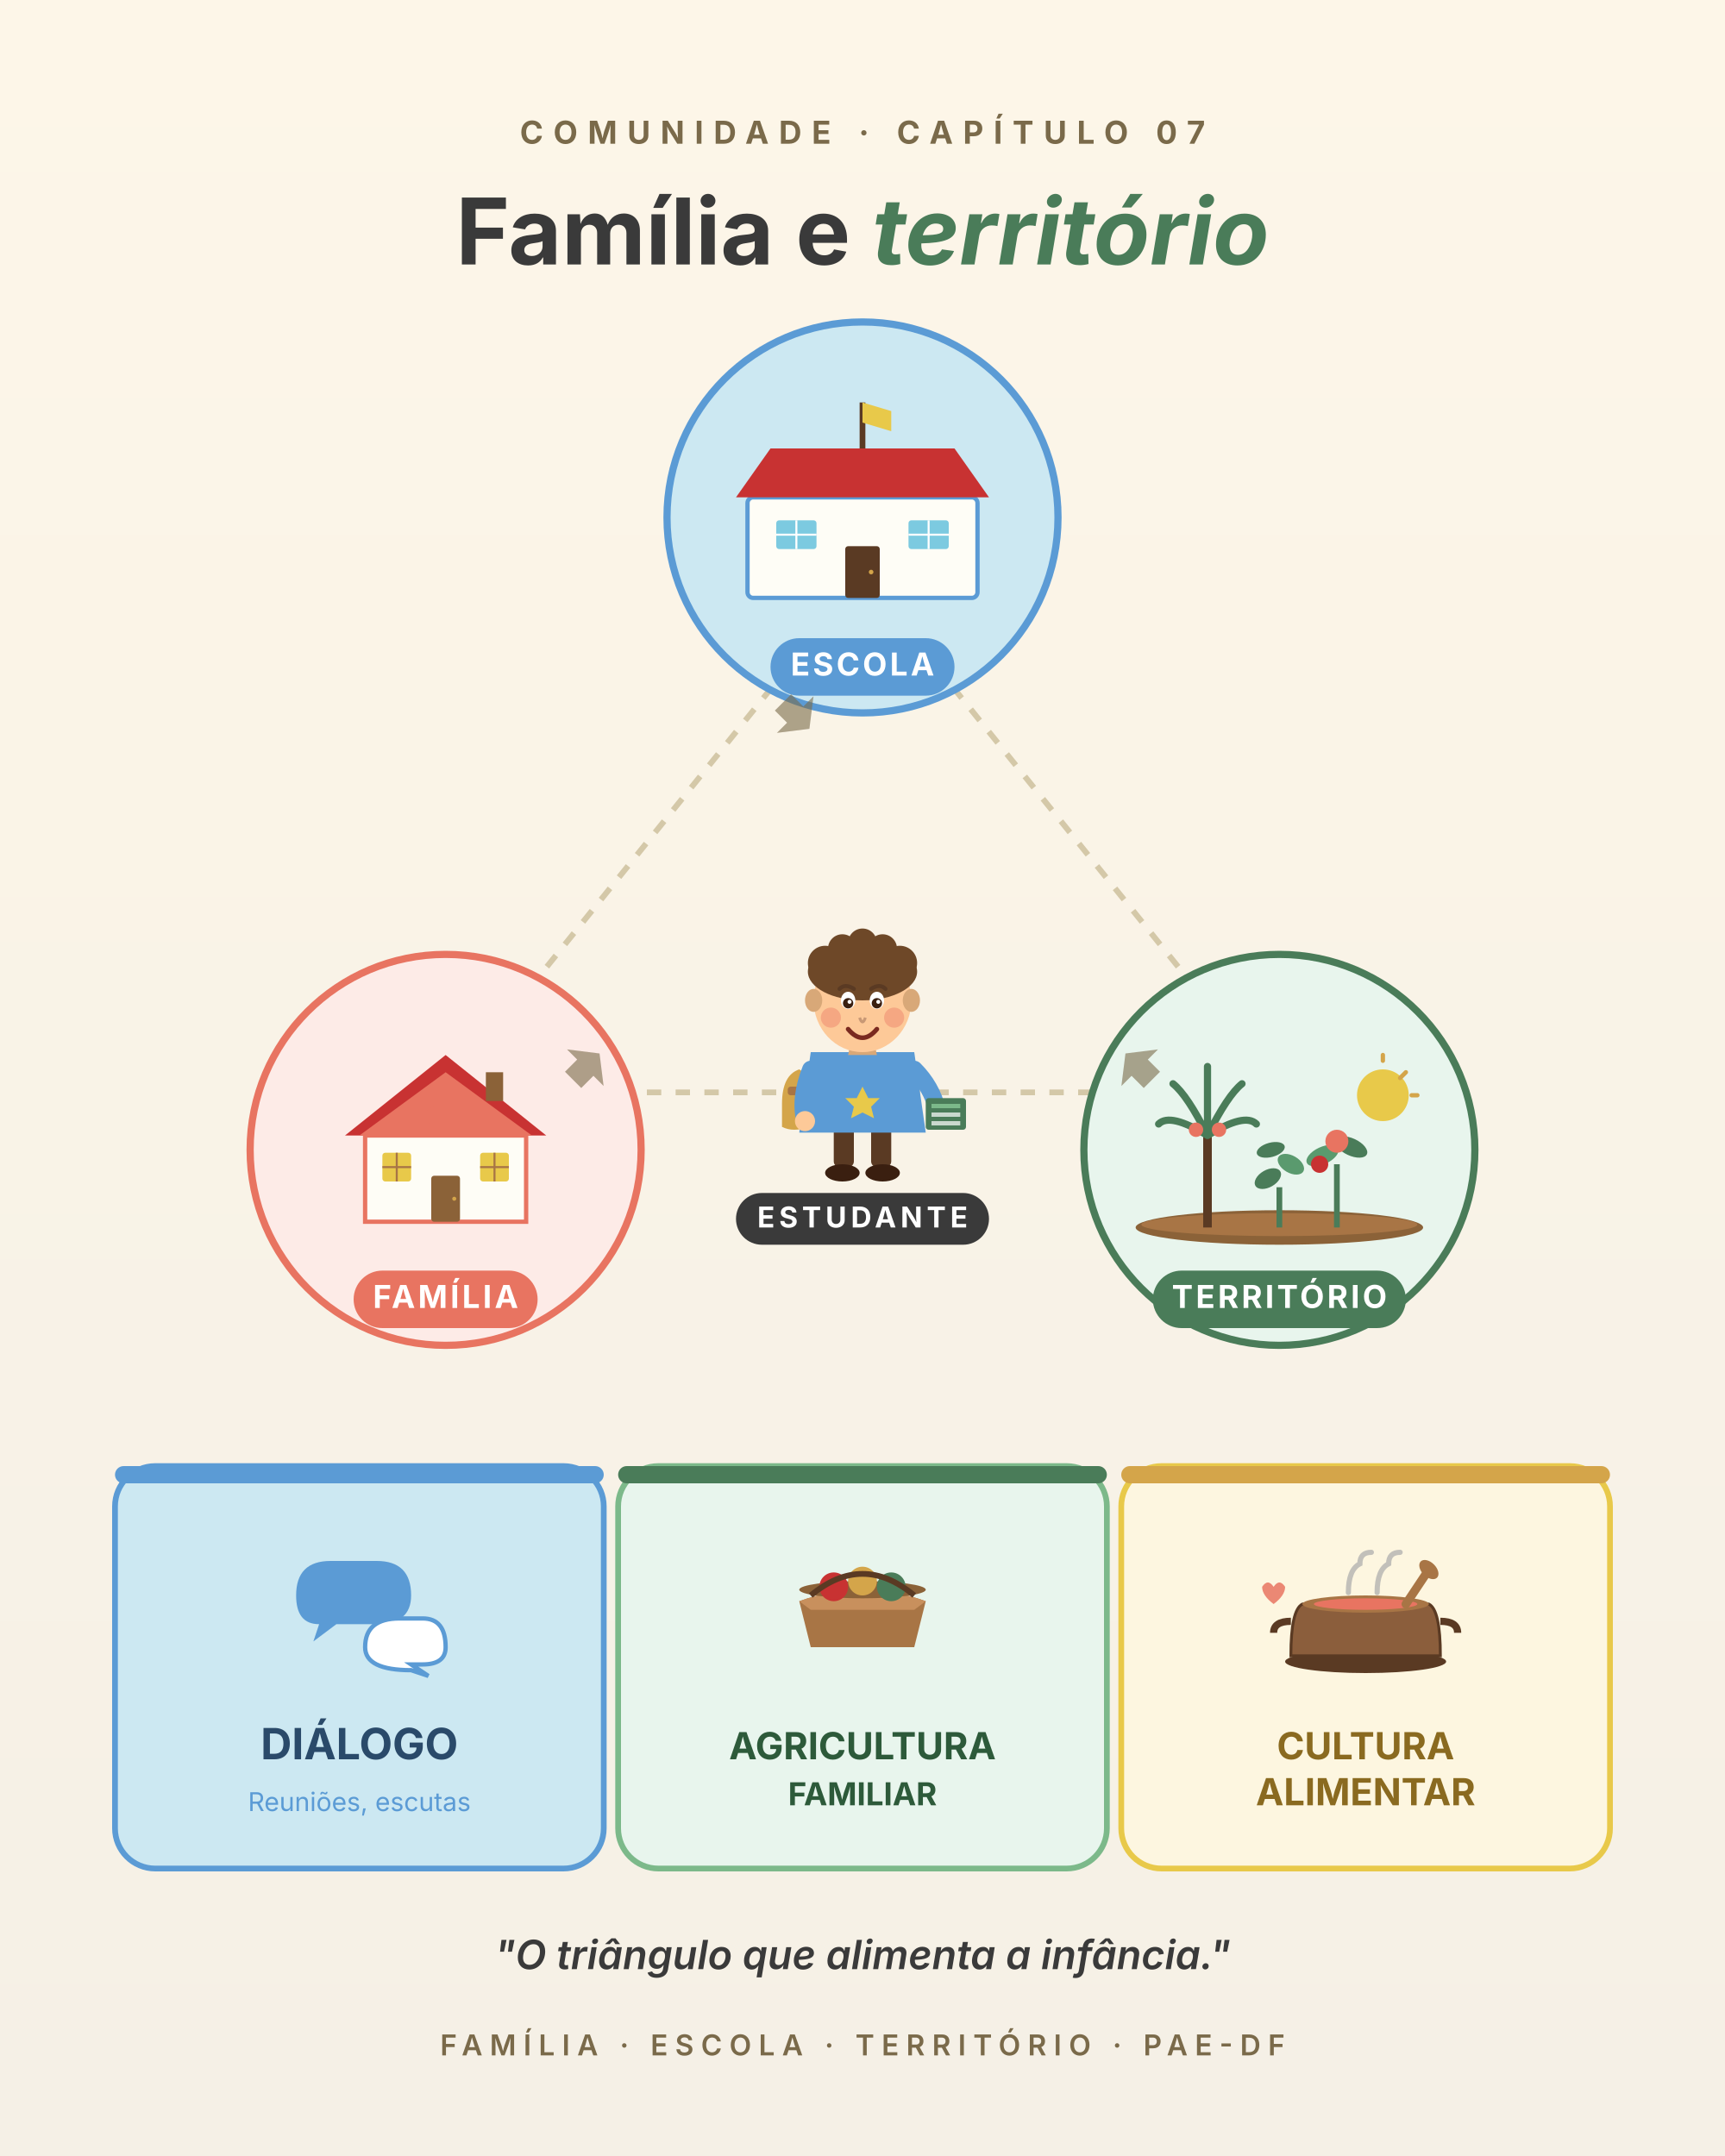
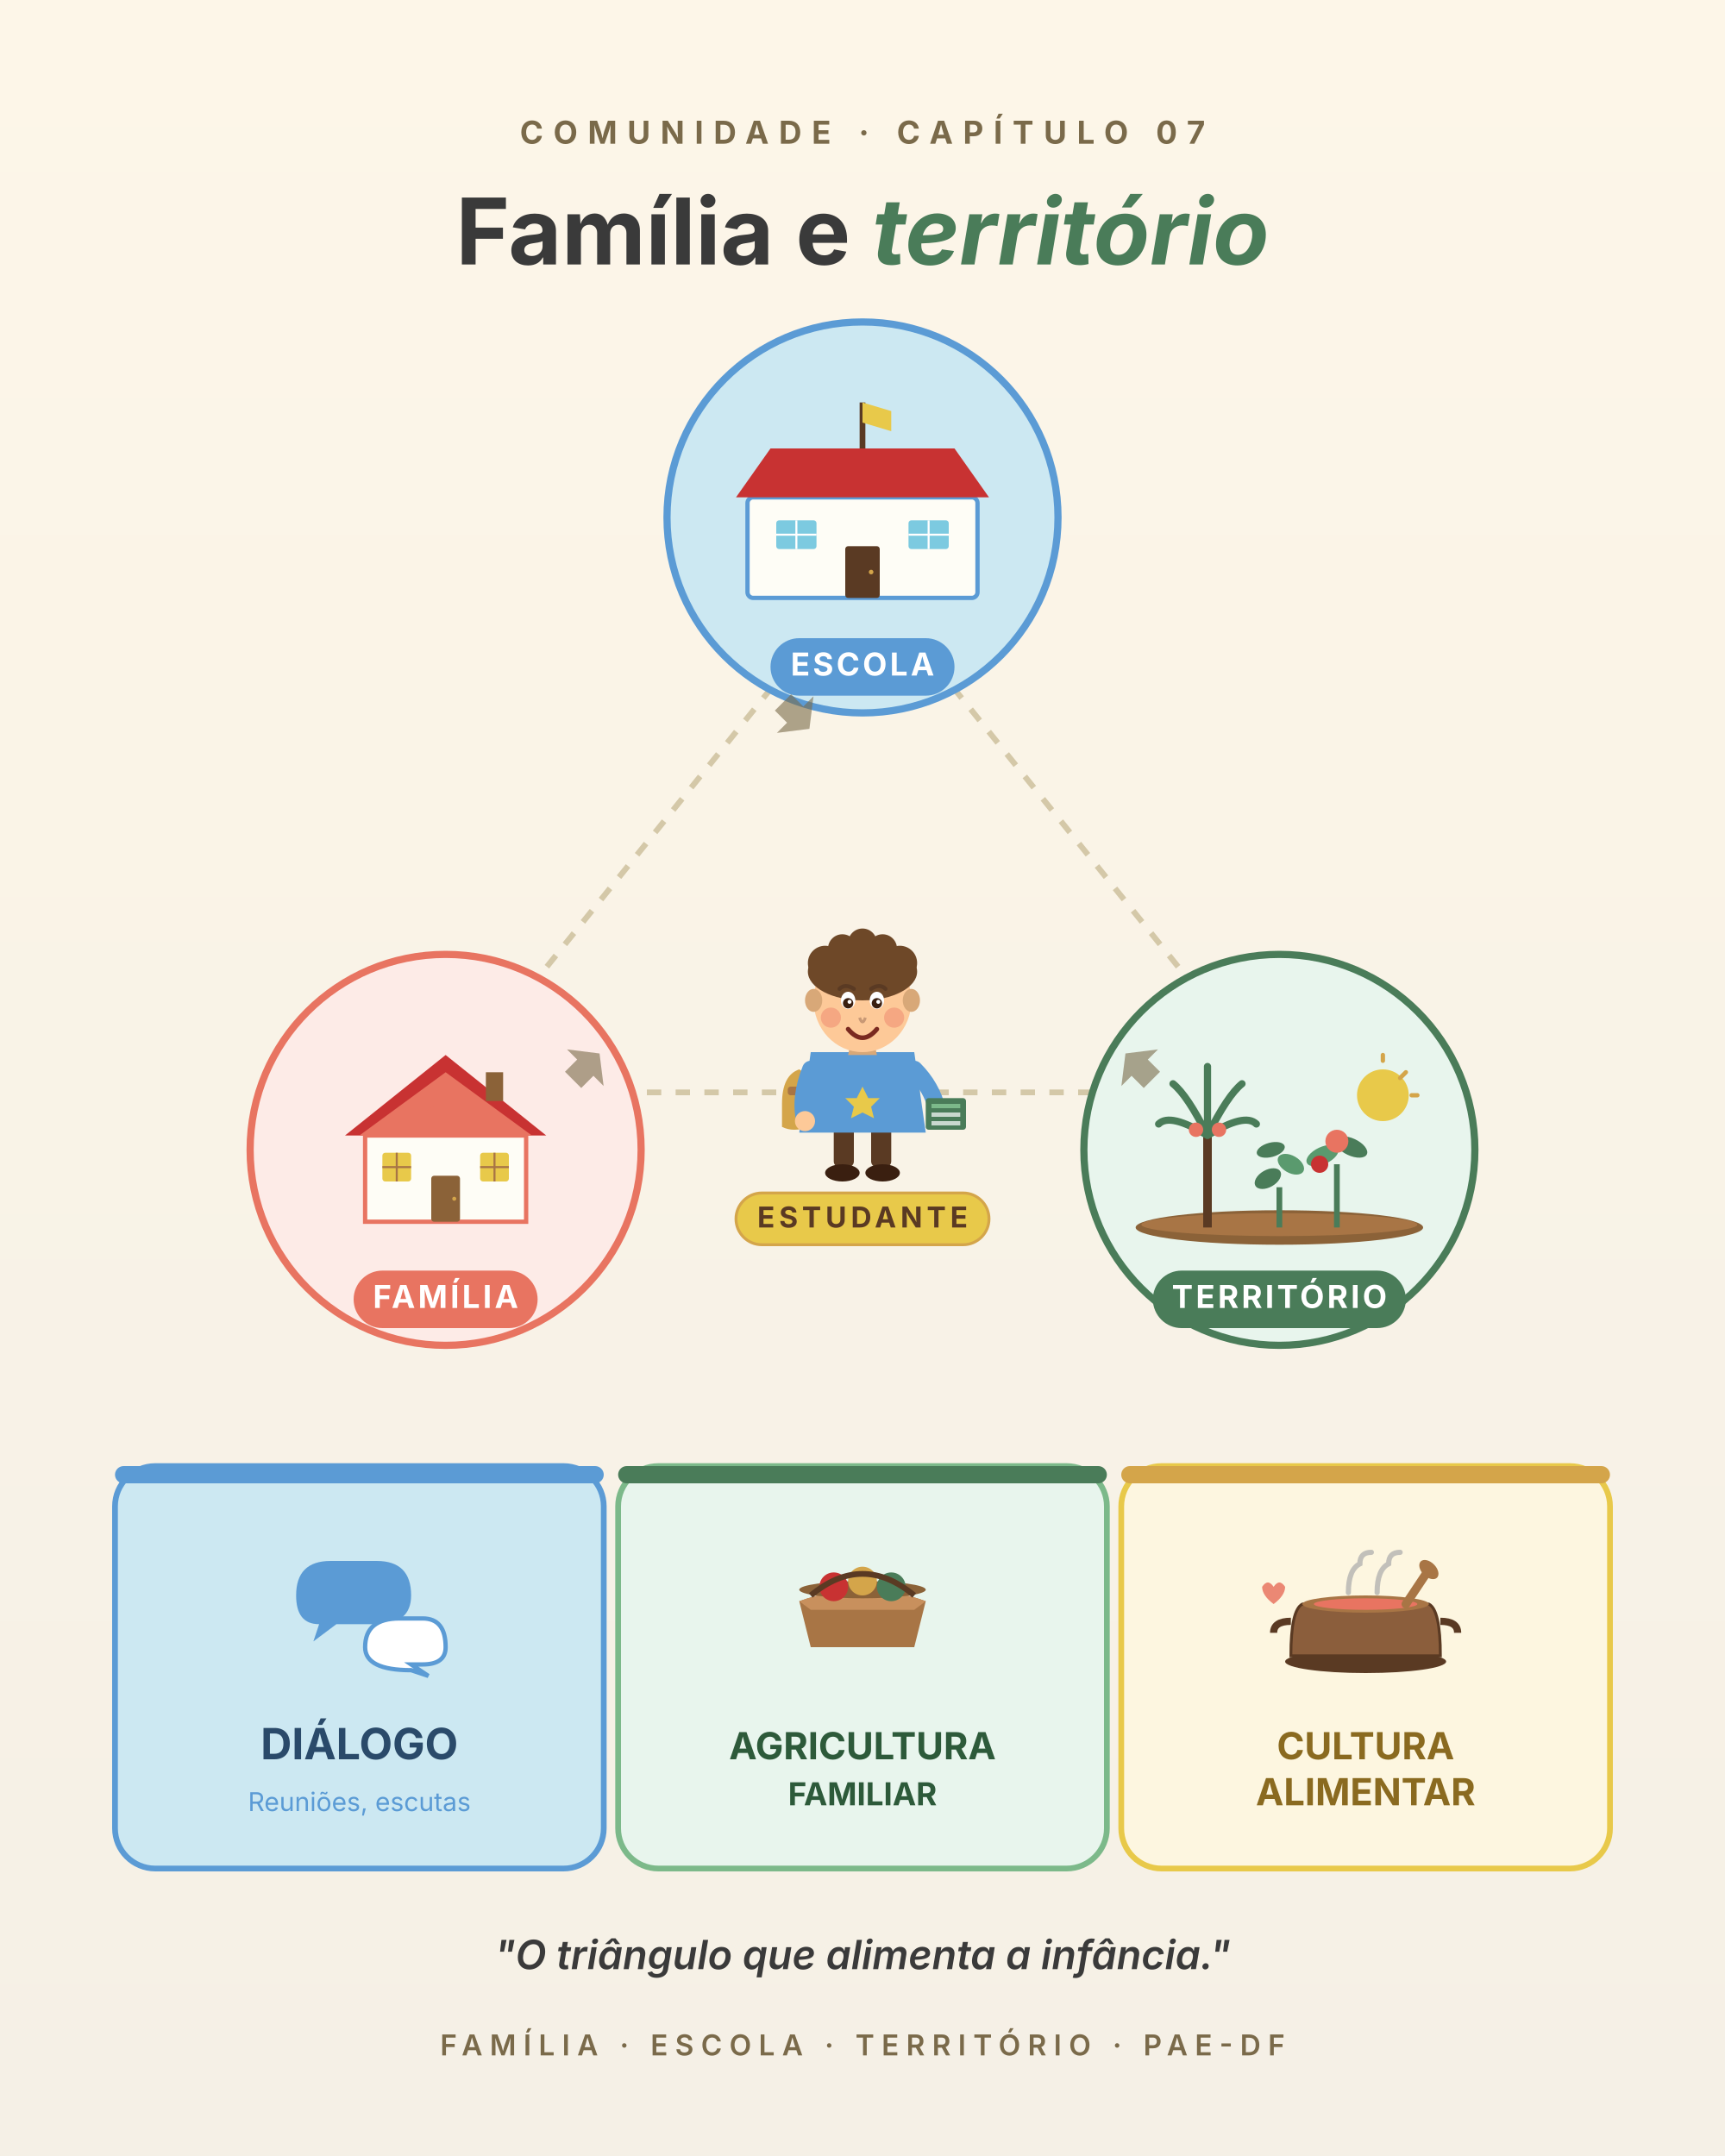
<svg xmlns="http://www.w3.org/2000/svg" viewBox="0 0 600 750">
  <defs>
    <linearGradient id="bg-fam" x1="0" x2="0" y1="0" y2="1">
      <stop offset="0" stop-color="#fdf6e8" />
      <stop offset="1" stop-color="#f5f0e6" />
    </linearGradient>
    <linearGradient id="ceu-fam" x1="0" x2="0" y1="0" y2="1">
      <stop offset="0" stop-color="#cce8f2" />
      <stop offset="1" stop-color="#fdf6e8" />
    </linearGradient>
    <linearGradient id="terra-fam" x1="0" x2="0" y1="0" y2="1">
      <stop offset="0" stop-color="#E8C94A" />
      <stop offset="1" stop-color="#D4A54A" />
    </linearGradient>
  </defs>
  <rect width="600" height="750" fill="url(#bg-fam)" />
  <text x="300" y="50" text-anchor="middle" font-family="Inter,sans-serif" font-size="11" font-weight="700" letter-spacing="3.5" fill="#7a6a4a">COMUNIDADE · CAPÍTULO 07</text>
  <text x="300" y="92" text-anchor="middle" font-family="Inter,sans-serif" font-size="32" font-weight="700" fill="#3a3a3a">Família e <tspan font-style="italic" fill="#4A7C59">território</tspan>
  </text>
  <g stroke="#d4c8a8" stroke-width="2" stroke-dasharray="5,5" fill="none">
    <line x1="300" y1="200" x2="155" y2="380" />
    <line x1="300" y1="200" x2="445" y2="380" />
    <line x1="155" y1="380" x2="445" y2="380" />
  </g>
  <g transform="translate(300,180)">
    <circle cx="0" cy="0" r="68" fill="#cce8f2" stroke="#5b9bd5" stroke-width="2.5" />
    <g transform="translate(0,8)">
      <rect x="-40" y="-15" width="80" height="35" rx="2" fill="#fefdf6" stroke="#5b9bd5" stroke-width="1.5" />
      <path d="M-44 -15 L 44 -15 L 32 -32 L -32 -32 Z" fill="#c83232" />
      <line x1="0" y1="-32" x2="0" y2="-48" stroke="#5a3a23" stroke-width="2" />
      <path d="M0 -48 L 10 -45 L 10 -38 L 0 -41 Z" fill="#E8C94A" />
      <rect x="-6" y="2" width="12" height="18" rx="1" fill="#5a3a23" />
      <circle cx="3" cy="11" r="0.8" fill="#D4A54A" />
      <rect x="-30" y="-7" width="14" height="10" rx="1" fill="#7ccae0" />
      <line x1="-23" y1="-7" x2="-23" y2="3" stroke="#fff" stroke-width="0.7" />
      <line x1="-30" y1="-2" x2="-16" y2="-2" stroke="#fff" stroke-width="0.7" />
      <rect x="16" y="-7" width="14" height="10" rx="1" fill="#7ccae0" />
      <line x1="23" y1="-7" x2="23" y2="3" stroke="#fff" stroke-width="0.7" />
      <line x1="16" y1="-2" x2="30" y2="-2" stroke="#fff" stroke-width="0.7" />
    </g>
    <rect x="-32" y="42" width="64" height="20" rx="10" fill="#5b9bd5" />
    <text x="0" y="55" text-anchor="middle" font-family="Inter,sans-serif" font-size="11" font-weight="700" fill="#fff" letter-spacing="1">ESCOLA</text>
  </g>
  <g transform="translate(155,400)">
    <circle cx="0" cy="0" r="68" fill="#fdebe7" stroke="#E87461" stroke-width="2.5" />
    <g transform="translate(0,5)">
      <path d="M-35 -10 L 0 -38 L 35 -10 Z" fill="#c83232" />
      <path d="M-30 -10 L 0 -32 L 30 -10 Z" fill="#E87461" />
      <rect x="-28" y="-10" width="56" height="30" fill="#fefdf6" stroke="#E87461" stroke-width="1.5" />
      <rect x="14" y="-32" width="6" height="10" fill="#8b6238" />
      <rect x="-5" y="4" width="10" height="16" rx="1" fill="#8b6238" />
      <circle cx="3" cy="12" r="0.7" fill="#D4A54A" />
      <rect x="-22" y="-4" width="10" height="10" rx="1" fill="#E8C94A" />
      <line x1="-17" y1="-4" x2="-17" y2="6" stroke="#a87545" stroke-width="0.7" />
      <line x1="-22" y1="1" x2="-12" y2="1" stroke="#a87545" stroke-width="0.7" />
      <rect x="12" y="-4" width="10" height="10" rx="1" fill="#E8C94A" />
      <line x1="17" y1="-4" x2="17" y2="6" stroke="#a87545" stroke-width="0.7" />
      <line x1="12" y1="1" x2="22" y2="1" stroke="#a87545" stroke-width="0.7" />
      <path d="M0 -18 Q -4 -22 -7 -18 Q -7 -14 0 -10 Q 7 -14 7 -18 Q 4 -22 0 -18 Z" fill="#E87461" />
    </g>
    <rect x="-32" y="42" width="64" height="20" rx="10" fill="#E87461" />
    <text x="0" y="55" text-anchor="middle" font-family="Inter,sans-serif" font-size="11" font-weight="700" fill="#fff" letter-spacing="1">FAMÍLIA</text>
  </g>
  <g transform="translate(445,400)">
    <circle cx="0" cy="0" r="68" fill="#e8f5ed" stroke="#4A7C59" stroke-width="2.5" />
    <g transform="translate(0,5)">
      <ellipse cx="0" cy="22" rx="50" ry="6" fill="#8b6238" />
      <ellipse cx="0" cy="21" rx="48" ry="4" fill="#a87545" />
      <line x1="-25" y1="22" x2="-25" y2="-10" stroke="#5a3a23" stroke-width="3" />
      <path d="M-25 -10 Q -38 -18 -42 -14 M -25 -10 Q -12 -18 -8 -14 M -25 -10 Q -32 -24 -37 -28 M -25 -10 Q -18 -24 -13 -28 M -25 -10 Q -25 -28 -25 -34" stroke="#4A7C59" stroke-width="2.5" fill="none" stroke-linecap="round" />
      <circle cx="-29" cy="-12" r="2.5" fill="#E87461" />
      <circle cx="-21" cy="-12" r="2.5" fill="#E87461" />
      <line x1="0" y1="22" x2="0" y2="8" stroke="#4A7C59" stroke-width="2" />
      <ellipse cx="-4" cy="5" rx="5" ry="3" fill="#4A7C59" transform="rotate(-30 -4 5)" />
      <ellipse cx="4" cy="0" rx="5" ry="3" fill="#5A9A6E" transform="rotate(30 4 0)" />
      <ellipse cx="-3" cy="-5" rx="5" ry="2.5" fill="#4A7C59" transform="rotate(-15 -3 -5)" />
      <line x1="20" y1="22" x2="20" y2="0" stroke="#4A7C59" stroke-width="2" />
      <ellipse cx="15" cy="-3" rx="6" ry="3" fill="#5A9A6E" transform="rotate(-25 15 -3)" />
      <ellipse cx="25" cy="-6" rx="6" ry="3" fill="#4A7C59" transform="rotate(25 25 -6)" />
      <circle cx="20" cy="-8" r="4" fill="#E87461" />
      <circle cx="14" cy="0" r="3" fill="#c83232" />
      <circle cx="36" cy="-24" r="9" fill="#E8C94A" />
      <g stroke="#D4A54A" stroke-width="1.5" stroke-linecap="round">
        <line x1="36" y1="-38" x2="36" y2="-36" />
        <line x1="48" y1="-24" x2="46" y2="-24" />
        <line x1="44" y1="-32" x2="42" y2="-30" />
      </g>
    </g>
    <rect x="-44" y="42" width="88" height="20" rx="10" fill="#4A7C59" />
    <text x="0" y="55" text-anchor="middle" font-family="Inter,sans-serif" font-size="11" font-weight="700" fill="#fff" letter-spacing="1">TERRITÓRIO</text>
  </g>
  <g transform="translate(300,360)">
    <rect x="-10" y="32" width="7" height="14" rx="2" fill="#5a3a23" />
    <rect x="3" y="32" width="7" height="14" rx="2" fill="#5a3a23" />
    <ellipse cx="-7" cy="48" rx="6" ry="3" fill="#3a1f10" />
    <ellipse cx="7" cy="48" rx="6" ry="3" fill="#3a1f10" />
    <path d="M-18 6 L 18 6 L 22 34 L -22 34 Z" fill="#5b9bd5" />
    <path d="M0 18 L 2 22 L 6 22 L 3 25 L 4 29 L 0 27 L -4 29 L -3 25 L -6 22 L -2 22 Z" fill="#E8C94A" />
    <path d="M-22 12 Q -28 14 -28 24 L -28 32 Q -24 34 -19 32 L -19 14 Z" fill="#D4A54A" />
    <rect x="-26" y="18" width="5" height="3" rx="1" fill="#a87545" />
    <path d="M-18 12 Q -22 22 -20 30" stroke="#5b9bd5" stroke-width="6" fill="none" stroke-linecap="round" />
    <circle cx="-20" cy="30" r="3.5" fill="#fdc998" />
    <path d="M18 12 Q 24 18 26 26" stroke="#5b9bd5" stroke-width="6" fill="none" stroke-linecap="round" />
    <circle cx="26" cy="26" r="3.5" fill="#fdc998" />
    <rect x="22" y="22" width="14" height="11" rx="1" fill="#4A7C59" />
    <rect x="24" y="24" width="10" height="1.5" fill="#7CB98A" />
    <rect x="24" y="27" width="10" height="1.5" fill="#fff" opacity="0.7" />
    <rect x="24" y="30" width="10" height="1.5" fill="#fff" opacity="0.7" />
    <path d="M-4 2 L 4 2 L 5 7 L -5 7 Z" fill="#d8a878" />
    <ellipse cx="0" cy="-12" rx="17" ry="18" fill="#fdc998" />
    <ellipse cx="-17" cy="-12" rx="3" ry="4" fill="#d8a878" />
    <ellipse cx="17" cy="-12" rx="3" ry="4" fill="#d8a878" />
    <ellipse cx="0" cy="-22" rx="19" ry="10" fill="#6e4828" />
    <circle cx="-13" cy="-25" r="6" fill="#6e4828" />
    <circle cx="13" cy="-25" r="6" fill="#6e4828" />
    <circle cx="-7" cy="-30" r="5" fill="#6e4828" />
    <circle cx="7" cy="-30" r="5" fill="#6e4828" />
    <circle cx="0" cy="-32" r="5" fill="#6e4828" />
    <path d="M-8 -16 Q -6 -18 -3 -16" stroke="#5a3a23" stroke-width="1.4" fill="none" stroke-linecap="round" />
    <path d="M3 -16 Q 6 -18 8 -16" stroke="#5a3a23" stroke-width="1.4" fill="none" stroke-linecap="round" />
    <ellipse cx="-5" cy="-12" rx="2.5" ry="3" fill="#fff" />
    <ellipse cx="5" cy="-12" rx="2.5" ry="3" fill="#fff" />
    <circle cx="-5" cy="-11" r="1.8" fill="#3a1f10" />
    <circle cx="5" cy="-11" r="1.8" fill="#3a1f10" />
    <circle cx="-4.5" cy="-11.5" r="0.7" fill="#fff" />
    <circle cx="5.5" cy="-11.5" r="0.7" fill="#fff" />
    <circle cx="-11" cy="-6" r="3.5" fill="#E87461" opacity="0.4" />
    <circle cx="11" cy="-6" r="3.5" fill="#E87461" opacity="0.4" />
    <path d="M-1 -6 Q 0 -3 1 -6" stroke="#c89875" stroke-width="1" fill="none" />
    <path d="M-5 -2 Q 0 4 5 -2" stroke="#7a2a20" stroke-width="1.6" fill="none" stroke-linecap="round" />
-     <rect x="-44" y="55" width="88" height="18" rx="9" fill="#3a3a3a" />
-     <text x="0" y="67" text-anchor="middle" font-family="Inter,sans-serif" font-size="10" font-weight="700" fill="#fff" letter-spacing="1.5">ESTUDANTE</text>
+     <rect x="-44" y="55" width="88" height="18" rx="9" fill="#E8C94A" stroke="#D4A54A" stroke-width="1" />
+     <text x="0" y="67" text-anchor="middle" font-family="Inter,sans-serif" font-size="10" font-weight="700" fill="#5a3a23" letter-spacing="1.5">ESTUDANTE</text>
  </g>
  <g fill="#7a6a4a" opacity="0.6">
    <path d="M278 245 L 287 252 L 282 252 L 282 258 L 274 258 L 274 252 L 269 252 Z" transform="rotate(135 278 250)" />
    <path d="M205 365 L 214 372 L 209 372 L 209 378 L 201 378 L 201 372 L 196 372 Z" transform="rotate(45 205 370)" />
    <path d="M395 365 L 404 372 L 399 372 L 399 378 L 391 378 L 391 372 L 386 372 Z" transform="rotate(-45 395 370)" />
  </g>
  <g transform="translate(40,510)">
    <g transform="translate(0,0)">
      <rect x="0" y="0" width="170" height="140" rx="14" fill="#cce8f2" stroke="#5b9bd5" stroke-width="2" />
      <rect x="0" y="0" width="170" height="6" rx="3" fill="#5b9bd5" />
      <g transform="translate(85,55)">
        <path d="M-22 -10 Q -22 -22 -10 -22 L 6 -22 Q 18 -22 18 -10 Q 18 0 6 0 L -8 0 L -16 6 L -14 0 Q -22 0 -22 -10 Z" fill="#5b9bd5" />
        <path d="M2 8 Q 2 -2 14 -2 L 22 -2 Q 30 -2 30 8 Q 30 14 22 14 L 18 14 L 24 18 L 18 16 Q 2 16 2 8 Z" fill="#fff" stroke="#5b9bd5" stroke-width="1.5" />
      </g>
      <text x="85" y="102" text-anchor="middle" font-family="Inter,sans-serif" font-size="15" font-weight="700" fill="#2a4a6a">DIÁLOGO</text>
      <text x="85" y="120" text-anchor="middle" font-family="Inter,sans-serif" font-size="9" fill="#5b9bd5">Reuniões, escutas</text>
    </g>
    <g transform="translate(175,0)">
      <rect x="0" y="0" width="170" height="140" rx="14" fill="#e8f5ed" stroke="#7CB98A" stroke-width="2" />
      <rect x="0" y="0" width="170" height="6" rx="3" fill="#4A7C59" />
      <g transform="translate(85,55)">
        <path d="M-22 -8 Q 0 -16 22 -8 L 18 8 L -18 8 Z" fill="#a87545" />
        <path d="M-22 -8 Q 0 -16 22 -8 L 18 -5 L -18 -5 Z" fill="#c8905d" />
        <ellipse cx="0" cy="-12" rx="22" ry="3" fill="#8b6238" />
        <circle cx="-10" cy="-13" r="5" fill="#c83232" />
        <circle cx="0" cy="-15" r="5" fill="#D4A54A" />
        <circle cx="10" cy="-13" r="5" fill="#4A7C59" />
        <path d="M-18 -10 Q 0 -25 18 -10" stroke="#5a3a23" stroke-width="2" fill="none" />
      </g>
      <text x="85" y="102" text-anchor="middle" font-family="Inter,sans-serif" font-size="13" font-weight="700" fill="#2d5a3a">AGRICULTURA</text>
      <text x="85" y="118" text-anchor="middle" font-family="Inter,sans-serif" font-size="11" font-weight="700" fill="#2d5a3a">FAMILIAR</text>
    </g>
    <g transform="translate(350,0)">
      <rect x="0" y="0" width="170" height="140" rx="14" fill="#fdf6e0" stroke="#E8C94A" stroke-width="2" />
      <rect x="0" y="0" width="170" height="6" rx="3" fill="#D4A54A" />
      <g transform="translate(85,58)">
        <ellipse cx="0" cy="10" rx="28" ry="4" fill="#5a3a23" />
        <path d="M-26 8 Q -26 -8 -22 -10 L 22 -10 Q 26 -8 26 8 Z" fill="#8B5E3C" />
        <path d="M-26 8 Q -26 -8 -22 -10 L 22 -10 Q 26 -8 26 8 Z" fill="none" stroke="#5a3a23" stroke-width="1" />
        <path d="M-26 -4 Q -32 -4 -32 0" stroke="#5a3a23" stroke-width="2.5" fill="none" />
        <path d="M26 -4 Q 32 -4 32 0" stroke="#5a3a23" stroke-width="2.5" fill="none" />
        <ellipse cx="0" cy="-10" rx="22" ry="3" fill="#a87545" />
        <ellipse cx="0" cy="-10" rx="18" ry="2" fill="#E87461" />
        <line x1="14" y1="-10" x2="22" y2="-22" stroke="#a87545" stroke-width="3" stroke-linecap="round" />
        <ellipse cx="22" cy="-22" rx="4" ry="2.5" fill="#a87545" transform="rotate(45 22 -22)" />
        <path d="M-6 -14 Q -6 -22 -2 -24 Q -2 -28 2 -28" stroke="#aaa" stroke-width="1.8" fill="none" stroke-linecap="round" opacity="0.7" />
        <path d="M4 -14 Q 4 -22 8 -24 Q 8 -28 12 -28" stroke="#aaa" stroke-width="1.8" fill="none" stroke-linecap="round" opacity="0.7" />
        <path d="M-32 -16 Q -34 -19 -36 -16 Q -36 -13 -32 -10 Q -28 -13 -28 -16 Q -30 -19 -32 -16 Z" fill="#E87461" opacity="0.85" />
      </g>
      <text x="85" y="102" text-anchor="middle" font-family="Inter,sans-serif" font-size="13" font-weight="700" fill="#8a6a20">CULTURA</text>
      <text x="85" y="118" text-anchor="middle" font-family="Inter,sans-serif" font-size="13" font-weight="700" fill="#8a6a20">ALIMENTAR</text>
    </g>
  </g>
  <text x="300" y="685" text-anchor="middle" font-family="Inter,sans-serif" font-size="14" font-weight="600" fill="#3a3a3a" font-style="italic">"O triângulo que alimenta a infância."</text>
  <text x="300" y="715" text-anchor="middle" font-family="Inter,sans-serif" font-size="10" font-weight="600" letter-spacing="2.5" fill="#7a6a4a">FAMÍLIA · ESCOLA · TERRITÓRIO · PAE-DF</text>
</svg>
